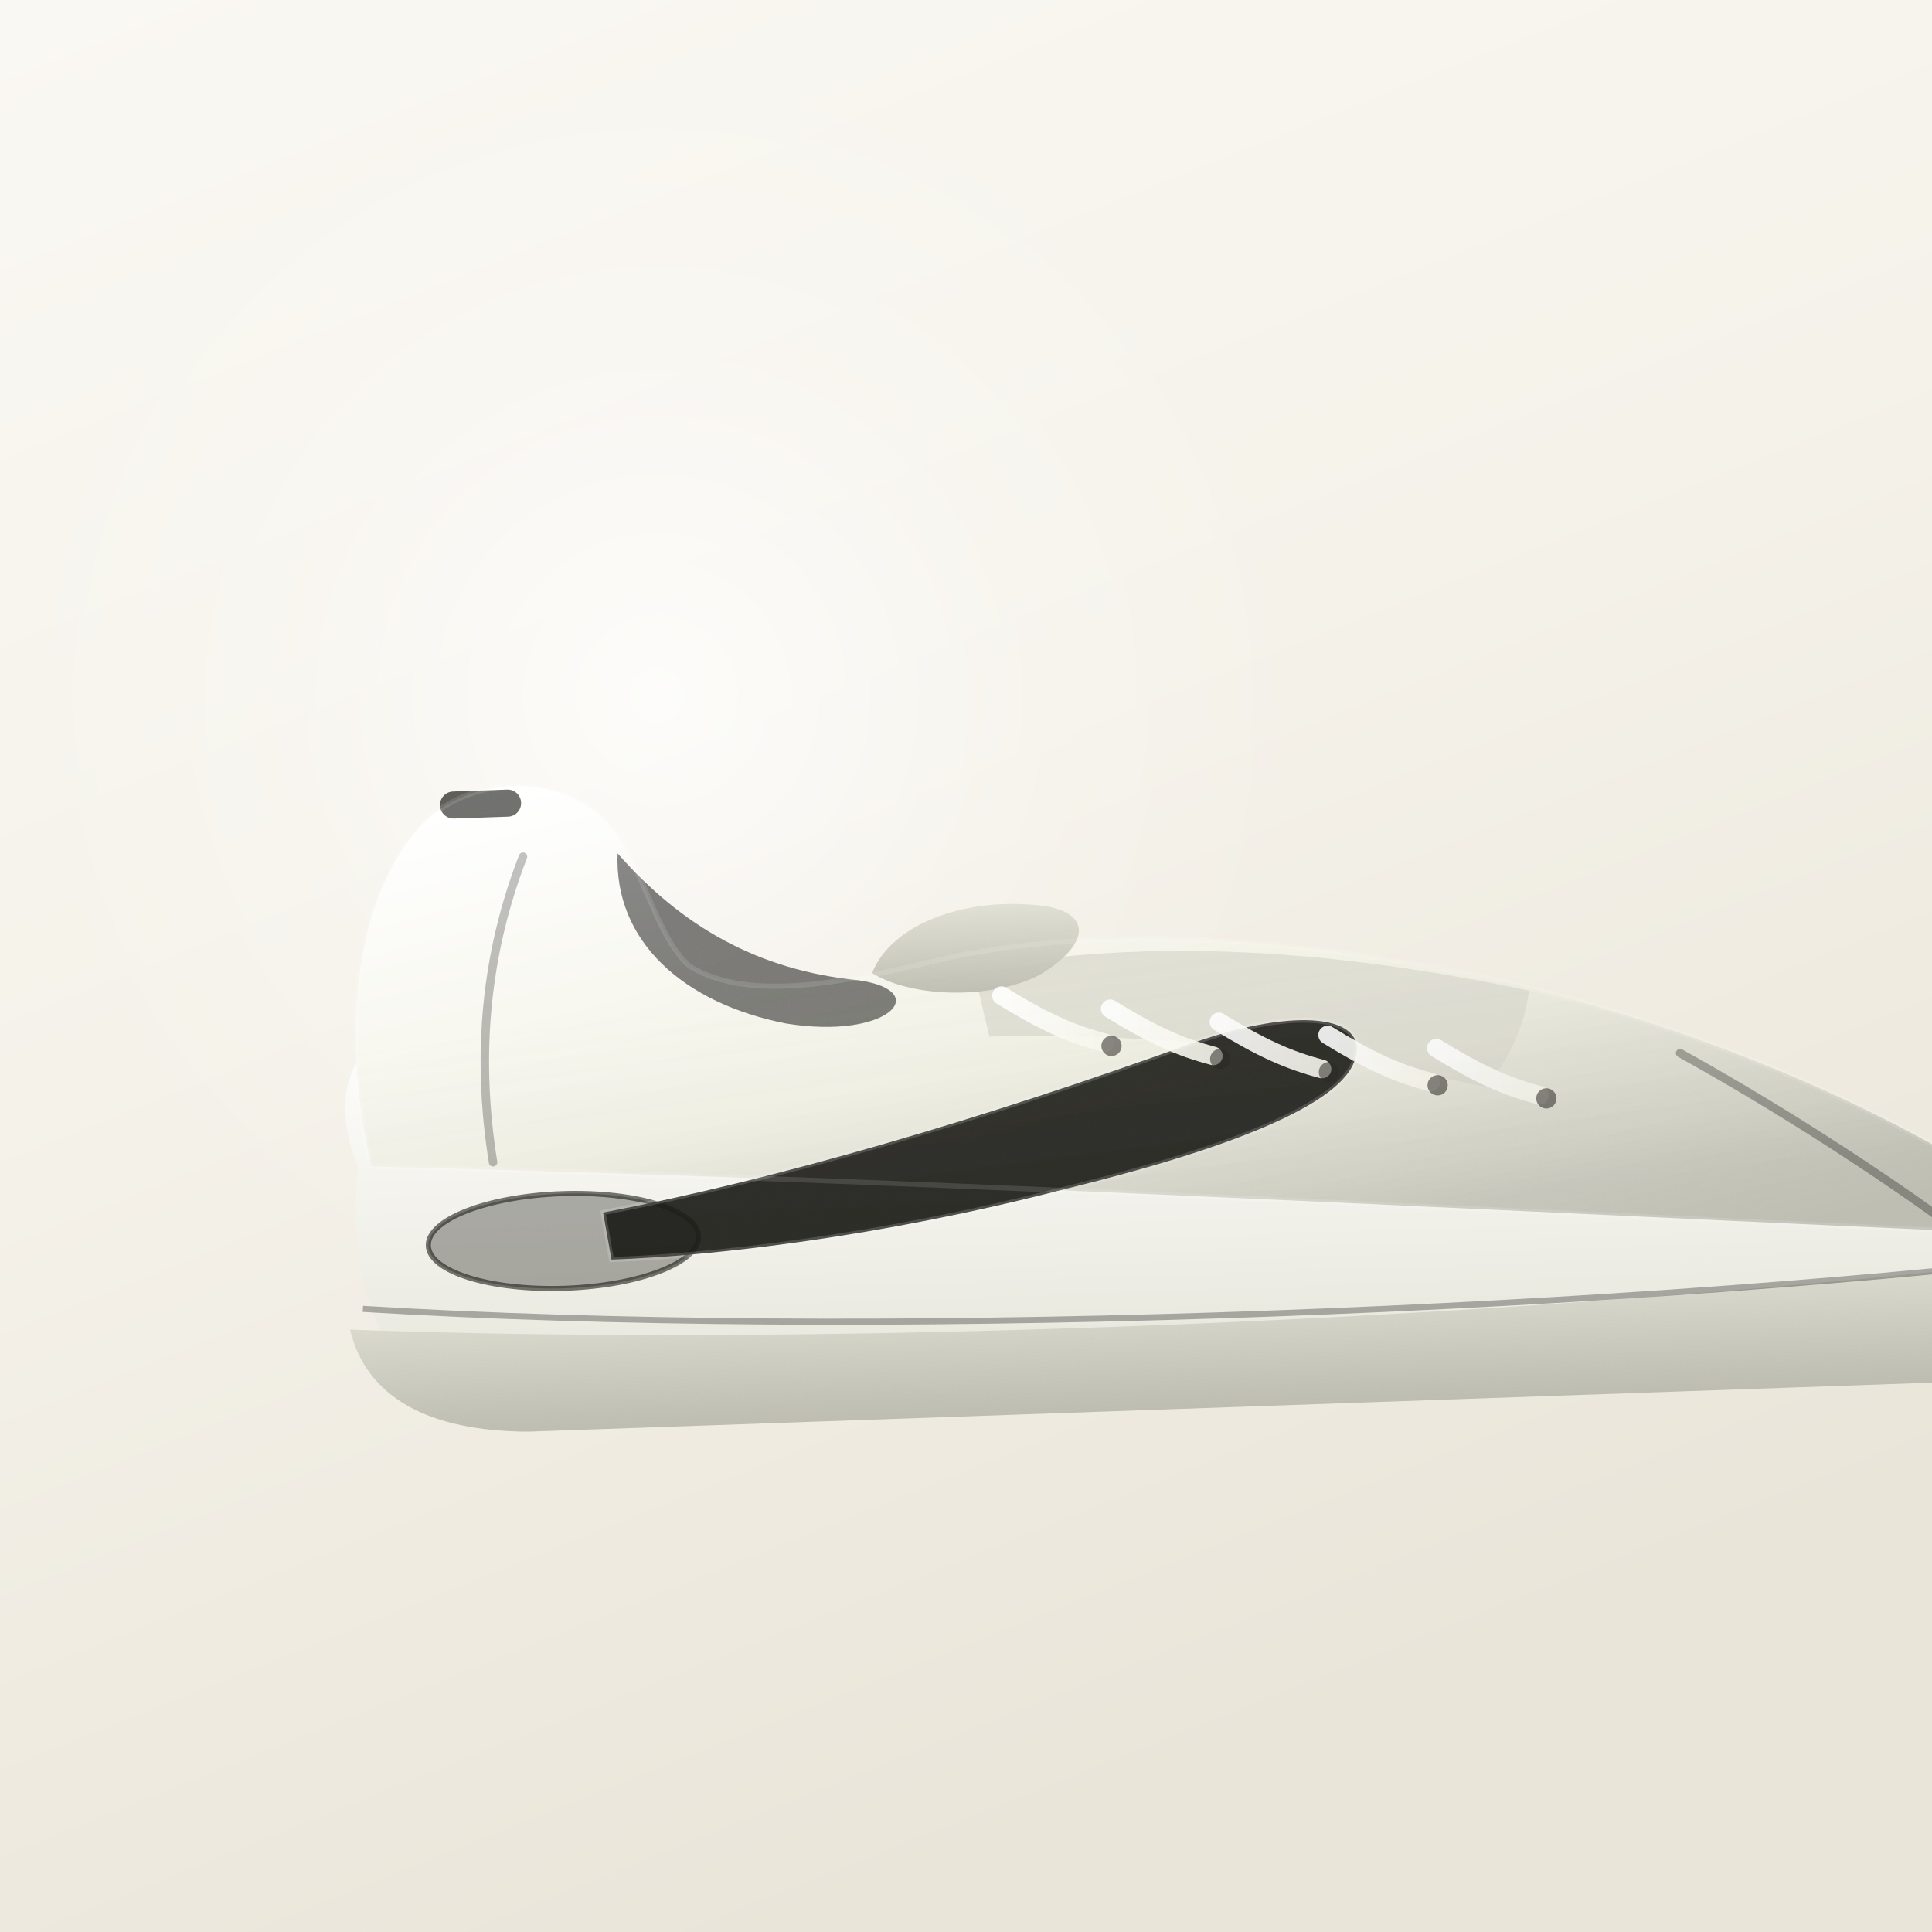
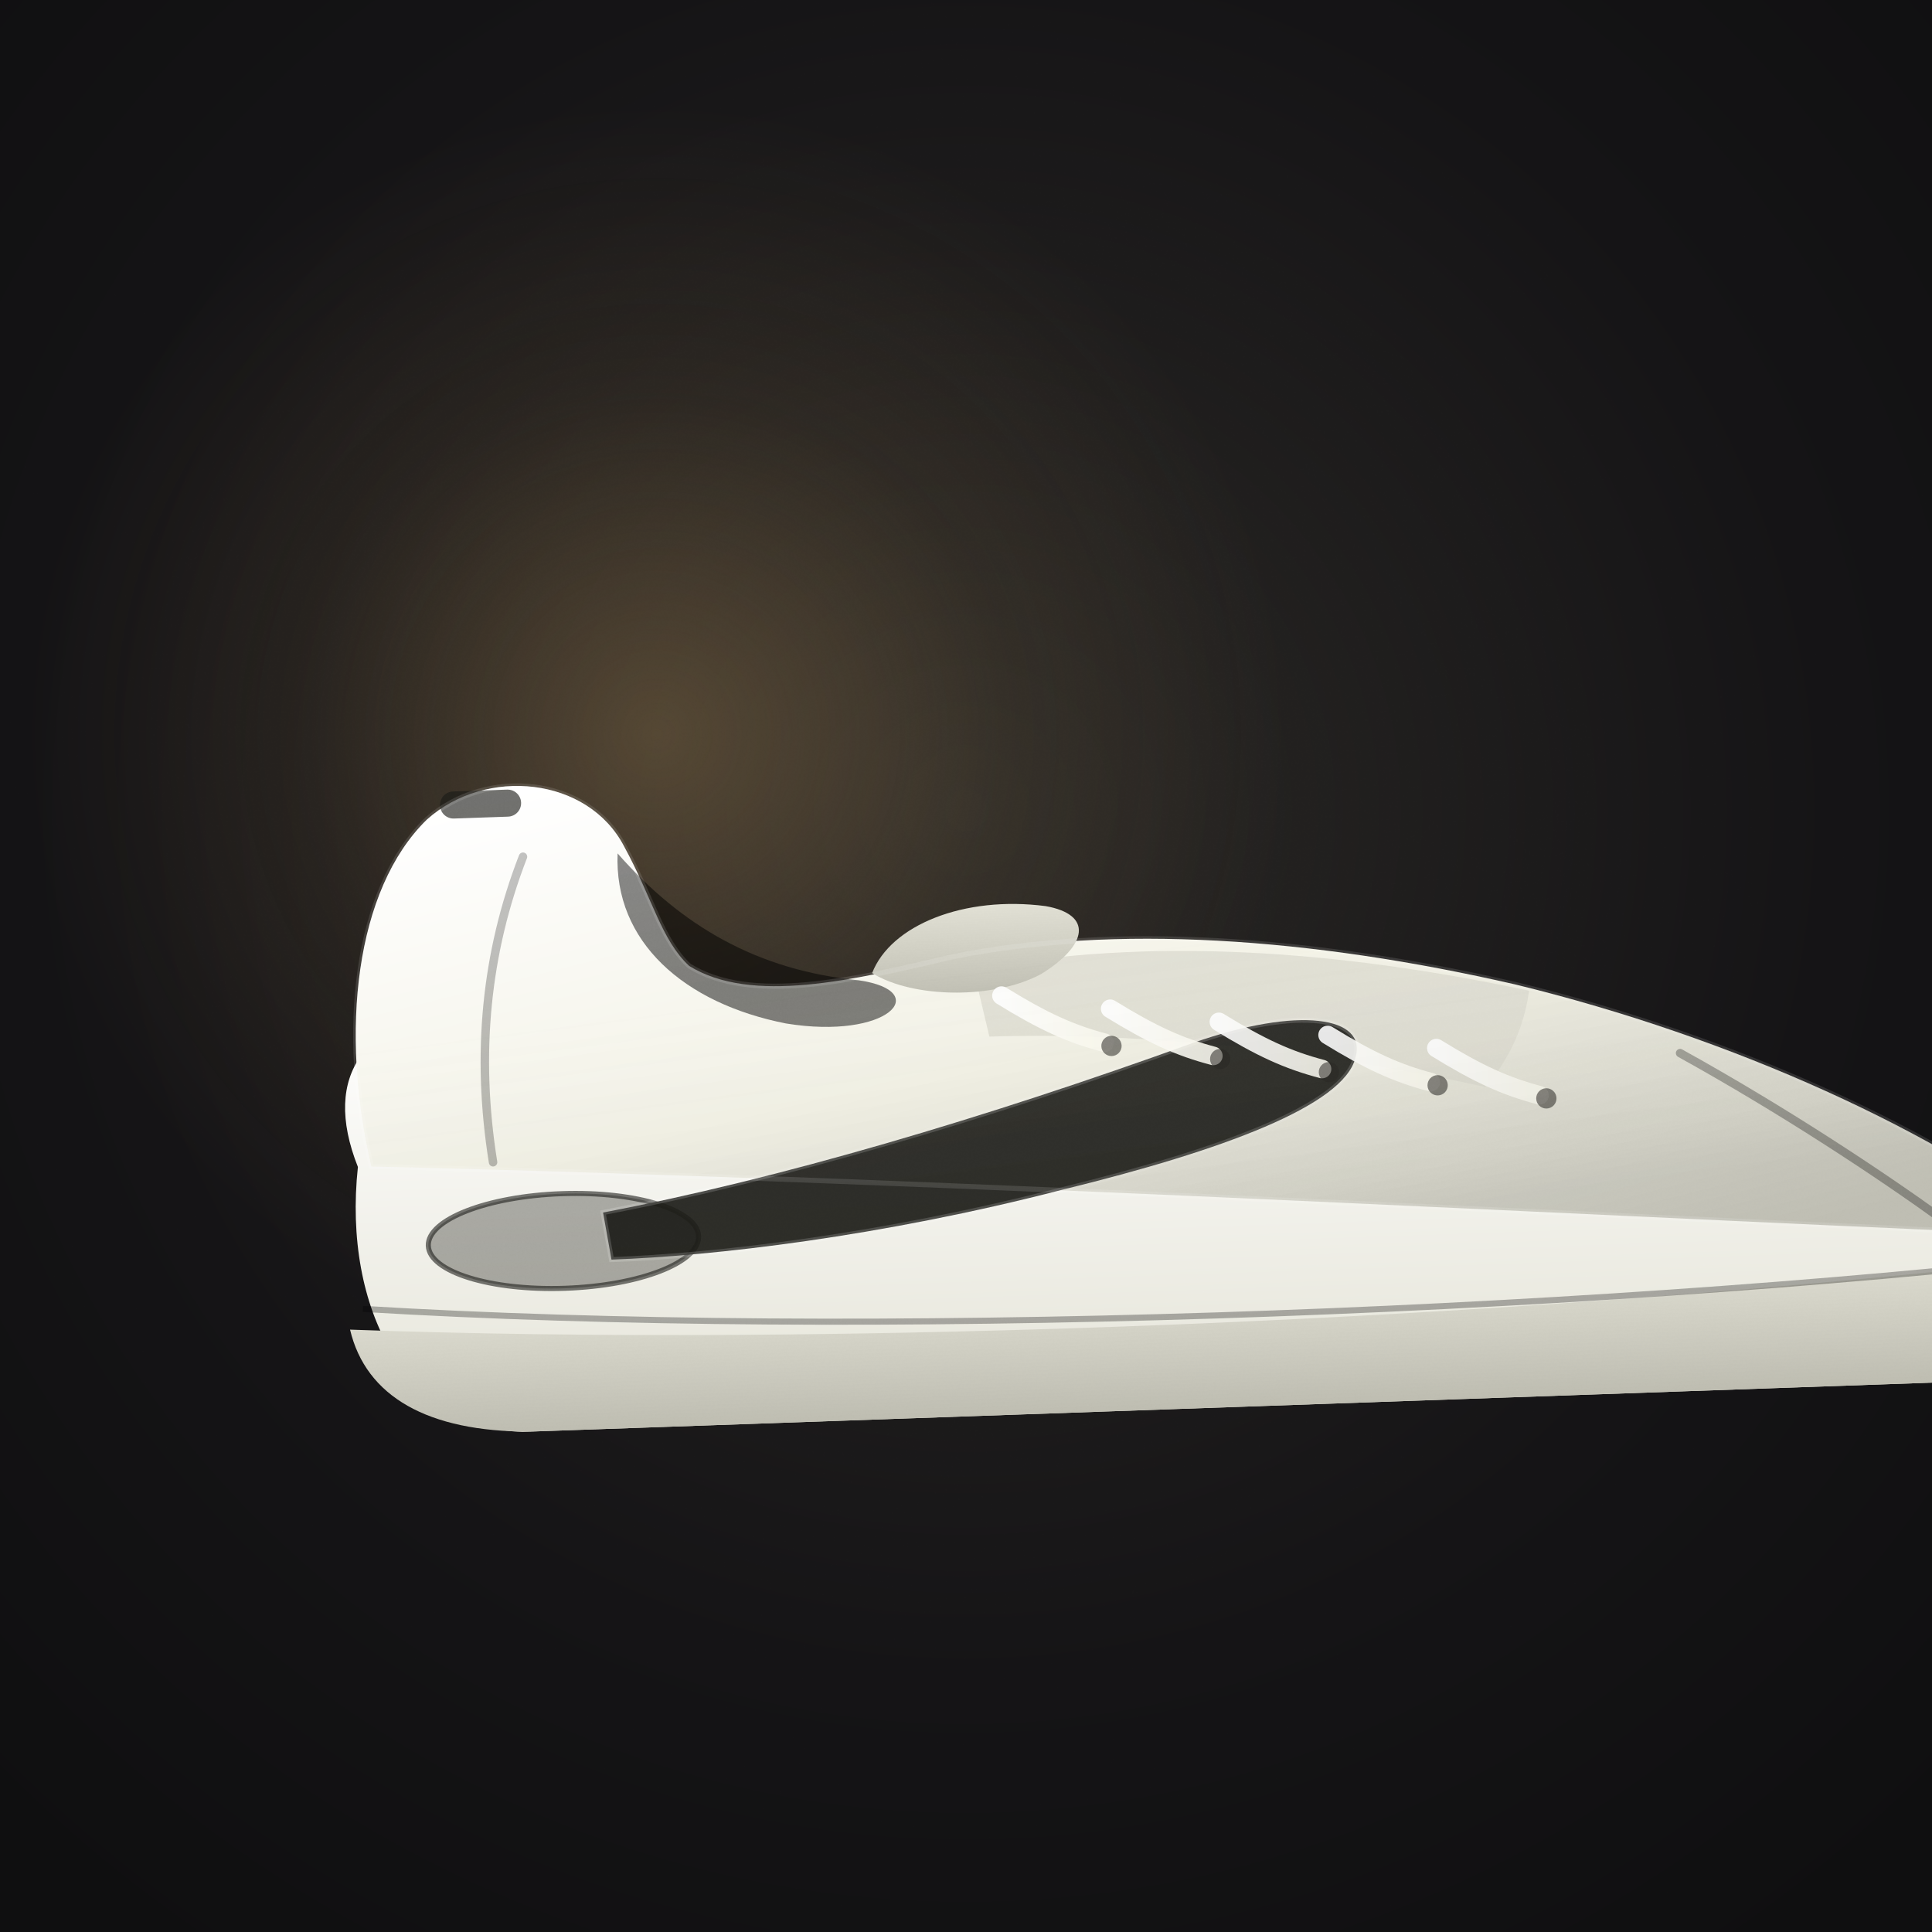
<svg xmlns="http://www.w3.org/2000/svg" viewBox="0 0 1000 1000" width="1000" height="1000" role="img">
  <defs>
-     <linearGradient id="bg" x1="0" y1="0" x2="0.4" y2="1">
-       <stop offset="0" stop-color="#faf8f3" />
-       <stop offset="0.5" stop-color="#f5f2ea" />
-       <stop offset="1" stop-color="#eae5d9" />
-     </linearGradient>
+     <radialGradient id="bg" cx="0.5" cy="0.42" r="0.72">
+       <stop offset="0" stop-color="#2a2825" />
+       <stop offset="0.62" stop-color="#151416" />
+       <stop offset="1" stop-color="#0f0f10" />
+     </radialGradient>
    <radialGradient id="bloom">
-       <stop offset="0" stop-color="#ffffff" stop-opacity="0.75" />
-       <stop offset="0.55" stop-color="#ffffff" stop-opacity="0.2" />
-       <stop offset="1" stop-color="#ffffff" stop-opacity="0" />
+       <stop offset="0" stop-color="#c9a063" stop-opacity="0.3" />
+       <stop offset="0.55" stop-color="#c9a063" stop-opacity="0.08" />
+       <stop offset="1" stop-color="#c9a063" stop-opacity="0" />
    </radialGradient>
    <linearGradient id="upperGrad" x1="0.1" y1="0" x2="0.8" y2="1">
      <stop offset="0" stop-color="#ffffff" />
      <stop offset="0.5" stop-color="#f3f2e6" />
      <stop offset="1" stop-color="#d1d0c4" />
    </linearGradient>
    <linearGradient id="midGrad" x1="0" y1="0" x2="0" y2="1">
      <stop offset="0" stop-color="#ffffff" />
      <stop offset="1" stop-color="#e5e4d8" />
    </linearGradient>
    <linearGradient id="soleGrad" x1="0" y1="0" x2="0" y2="1">
      <stop offset="0" stop-color="#dddcd0" />
      <stop offset="1" stop-color="#bdbcb0" />
    </linearGradient>
    <linearGradient id="collarGrad" x1="0" y1="0" x2="0" y2="1">
      <stop offset="0" stop-color="#e1e0d4" />
      <stop offset="1" stop-color="#bfbeb2" />
    </linearGradient>
    <linearGradient id="lace" x1="0" y1="0" x2="1" y2="0">
      <stop offset="0" stop-color="#ffffff" />
      <stop offset="1" stop-color="#fbfaee" />
    </linearGradient>
    <linearGradient id="sheen" x1="0" y1="0" x2="0.3" y2="1">
      <stop offset="0" stop-color="#ffffff" stop-opacity="0.22" />
      <stop offset="0.45" stop-color="#ffffff" stop-opacity="0.02" />
      <stop offset="1" stop-color="#000000" stop-opacity="0.18" />
    </linearGradient>
    <filter id="soft" x="-40%" y="-40%" width="180%" height="180%">
      <feGaussianBlur stdDeviation="26" />
    </filter>
    <filter id="grain">
      <feTurbulence type="fractalNoise" baseFrequency="0.9" numOctaves="3" seed="85" />
      <feColorMatrix type="saturate" values="0" />
    </filter>
  </defs>
  <rect width="1000" height="1000" fill="url(#bg)" />
-   <circle cx="340" cy="360" r="340" fill="url(#bloom)" />
-   <ellipse cx="508" cy="600" rx="262" ry="26" fill="#8a8378" opacity="0.34" filter="url(#soft)" />
-   <ellipse cx="508" cy="596" rx="150" ry="15" fill="#6b6459" opacity="0.24" filter="url(#soft)" />
+   <circle cx="340" cy="380" r="330" fill="url(#bloom)" />
+   <ellipse cx="508" cy="600" rx="262" ry="26" fill="#000" opacity="0.6" filter="url(#soft)" />
+   <ellipse cx="508" cy="594" rx="160" ry="16" fill="#c9a063" opacity="0.14" filter="url(#soft)" />
  <g transform="translate(-260 -300) scale(1.75)">
    <g transform="">
      <g transform="rotate(-2 500 500)">
        <g transform="translate(150 250)">
          <path d="M104 258 C94 230, 108 214, 138 212 L470 242 C545 256, 596 280, 614 302 C618 322, 600 336, 570 338 L150 338 C116 336, 98 300, 104 258 Z" fill="url(#midGrad)" />
          <ellipse cx="164" cy="282" rx="40" ry="14" fill="#1c1c18" opacity="0.35" />
          <ellipse cx="164" cy="282" rx="40" ry="14" fill="none" stroke="#1c1c18" stroke-opacity="0.6" stroke-width="1.5" />
          <path d="M100 306 C104 326, 122 337, 152 338 L570 338 C600 336, 618 322, 614 302 C440 316, 240 316, 100 306 Z" fill="url(#soleGrad)" />
          <path d="M104 300 C250 314, 460 314, 614 302" fill="none" stroke="#000" stroke-opacity="0.3" stroke-width="1.8" />
          <path d="M108 258 C100 218, 106 176, 128 156 C146 141, 176 145, 186 166 C194 182, 196 194, 204 202 C222 214, 252 208, 282 202 C330 194, 388 200, 448 216 C512 234, 572 264, 610 296 C500 288, 280 268, 108 258 Z" fill="url(#upperGrad)" />
          <path d="M288 206 C340 198, 396 204, 452 218 C450 230, 444 240, 438 246 C384 232, 330 226, 292 226 Z" fill="#dddcd0" opacity="0.85" />
          <path d="M176 274 C228 266, 290 250, 352 230 C384 220, 404 224, 400 236 C396 250, 360 262, 312 272 C258 284, 208 288, 178 288 Z" fill="#1c1c18" opacity="0.92" />
          <path d="M176 274 C228 266, 290 250, 352 230 C384 220, 404 224, 400 236 C396 250, 360 262, 312 272 C258 284, 208 288, 178 288 Z" fill="none" stroke="#fff" stroke-opacity="0.16" stroke-width="1.5" />
          <path d="M496 238 C526 256, 554 276, 572 290" fill="none" stroke="#000" stroke-opacity="0.3" stroke-width="2.5" stroke-linecap="round" />
          <path d="M156 168 C144 196, 140 226, 144 258" fill="none" stroke="#000" stroke-opacity="0.26" stroke-width="2.5" stroke-linecap="round" />
          <path d="M258 206 C264 192, 286 184, 310 188 C324 191, 322 200, 308 208 C294 215, 270 214, 258 206 Z" fill="url(#collarGrad)" />
          <path d="M184 168 C202 190, 224 204, 254 208 C276 212, 262 226, 232 220 C202 213, 182 194, 184 168 Z" fill="#000" fill-opacity="0.5" />
          <path d="M296 214 C308 222, 316 226, 326 229" stroke="url(#lace)" stroke-width="5.5" stroke-linecap="round" fill="none" opacity="0.9" />
          <circle cx="328" cy="230" r="3" fill="#24231f" opacity="0.55" />
          <path d="M328 219 C340 227, 348 231, 358 234" stroke="url(#lace)" stroke-width="5.5" stroke-linecap="round" fill="none" opacity="0.9" />
          <circle cx="360" cy="235" r="3" fill="#24231f" opacity="0.55" />
          <path d="M360 224 C372 232, 380 236, 390 239" stroke="url(#lace)" stroke-width="5.5" stroke-linecap="round" fill="none" opacity="0.9" />
          <circle cx="392" cy="240" r="3" fill="#24231f" opacity="0.55" />
          <path d="M392 229 C404 237, 412 241, 422 244" stroke="url(#lace)" stroke-width="5.5" stroke-linecap="round" fill="none" opacity="0.9" />
          <circle cx="424" cy="245" r="3" fill="#24231f" opacity="0.55" />
          <path d="M424 234 C436 242, 444 246, 454 249" stroke="url(#lace)" stroke-width="5.5" stroke-linecap="round" fill="none" opacity="0.9" />
          <circle cx="456" cy="250" r="3" fill="#24231f" opacity="0.55" />
          <rect x="132" y="148" width="24" height="8" rx="4" fill="#1c1c18" opacity="0.7" />
          <path d="M108 258 C100 218, 106 176, 128 156 C146 141, 176 145, 186 166 C194 182, 196 194, 204 202 C222 214, 252 208, 282 202 C330 194, 388 200, 448 216 C512 234, 572 264, 610 296 C500 288, 280 268, 108 258 Z" fill="url(#sheen)" opacity="0.5" />
          <path d="M108 258 C100 218, 106 176, 128 156 C146 141, 176 145, 186 166 C194 182, 196 194, 204 202 C222 214, 252 208, 282 202 C330 194, 388 200, 448 216 C512 234, 572 264, 610 296 C500 288, 280 268, 108 258 Z" fill="none" stroke="#fff" stroke-opacity="0.12" stroke-width="1.5" />
        </g>
      </g>
    </g>
  </g>
  <rect width="1000" height="1000" filter="url(#grain)" opacity="0.045" style="mix-blend-mode:overlay" />
</svg>
